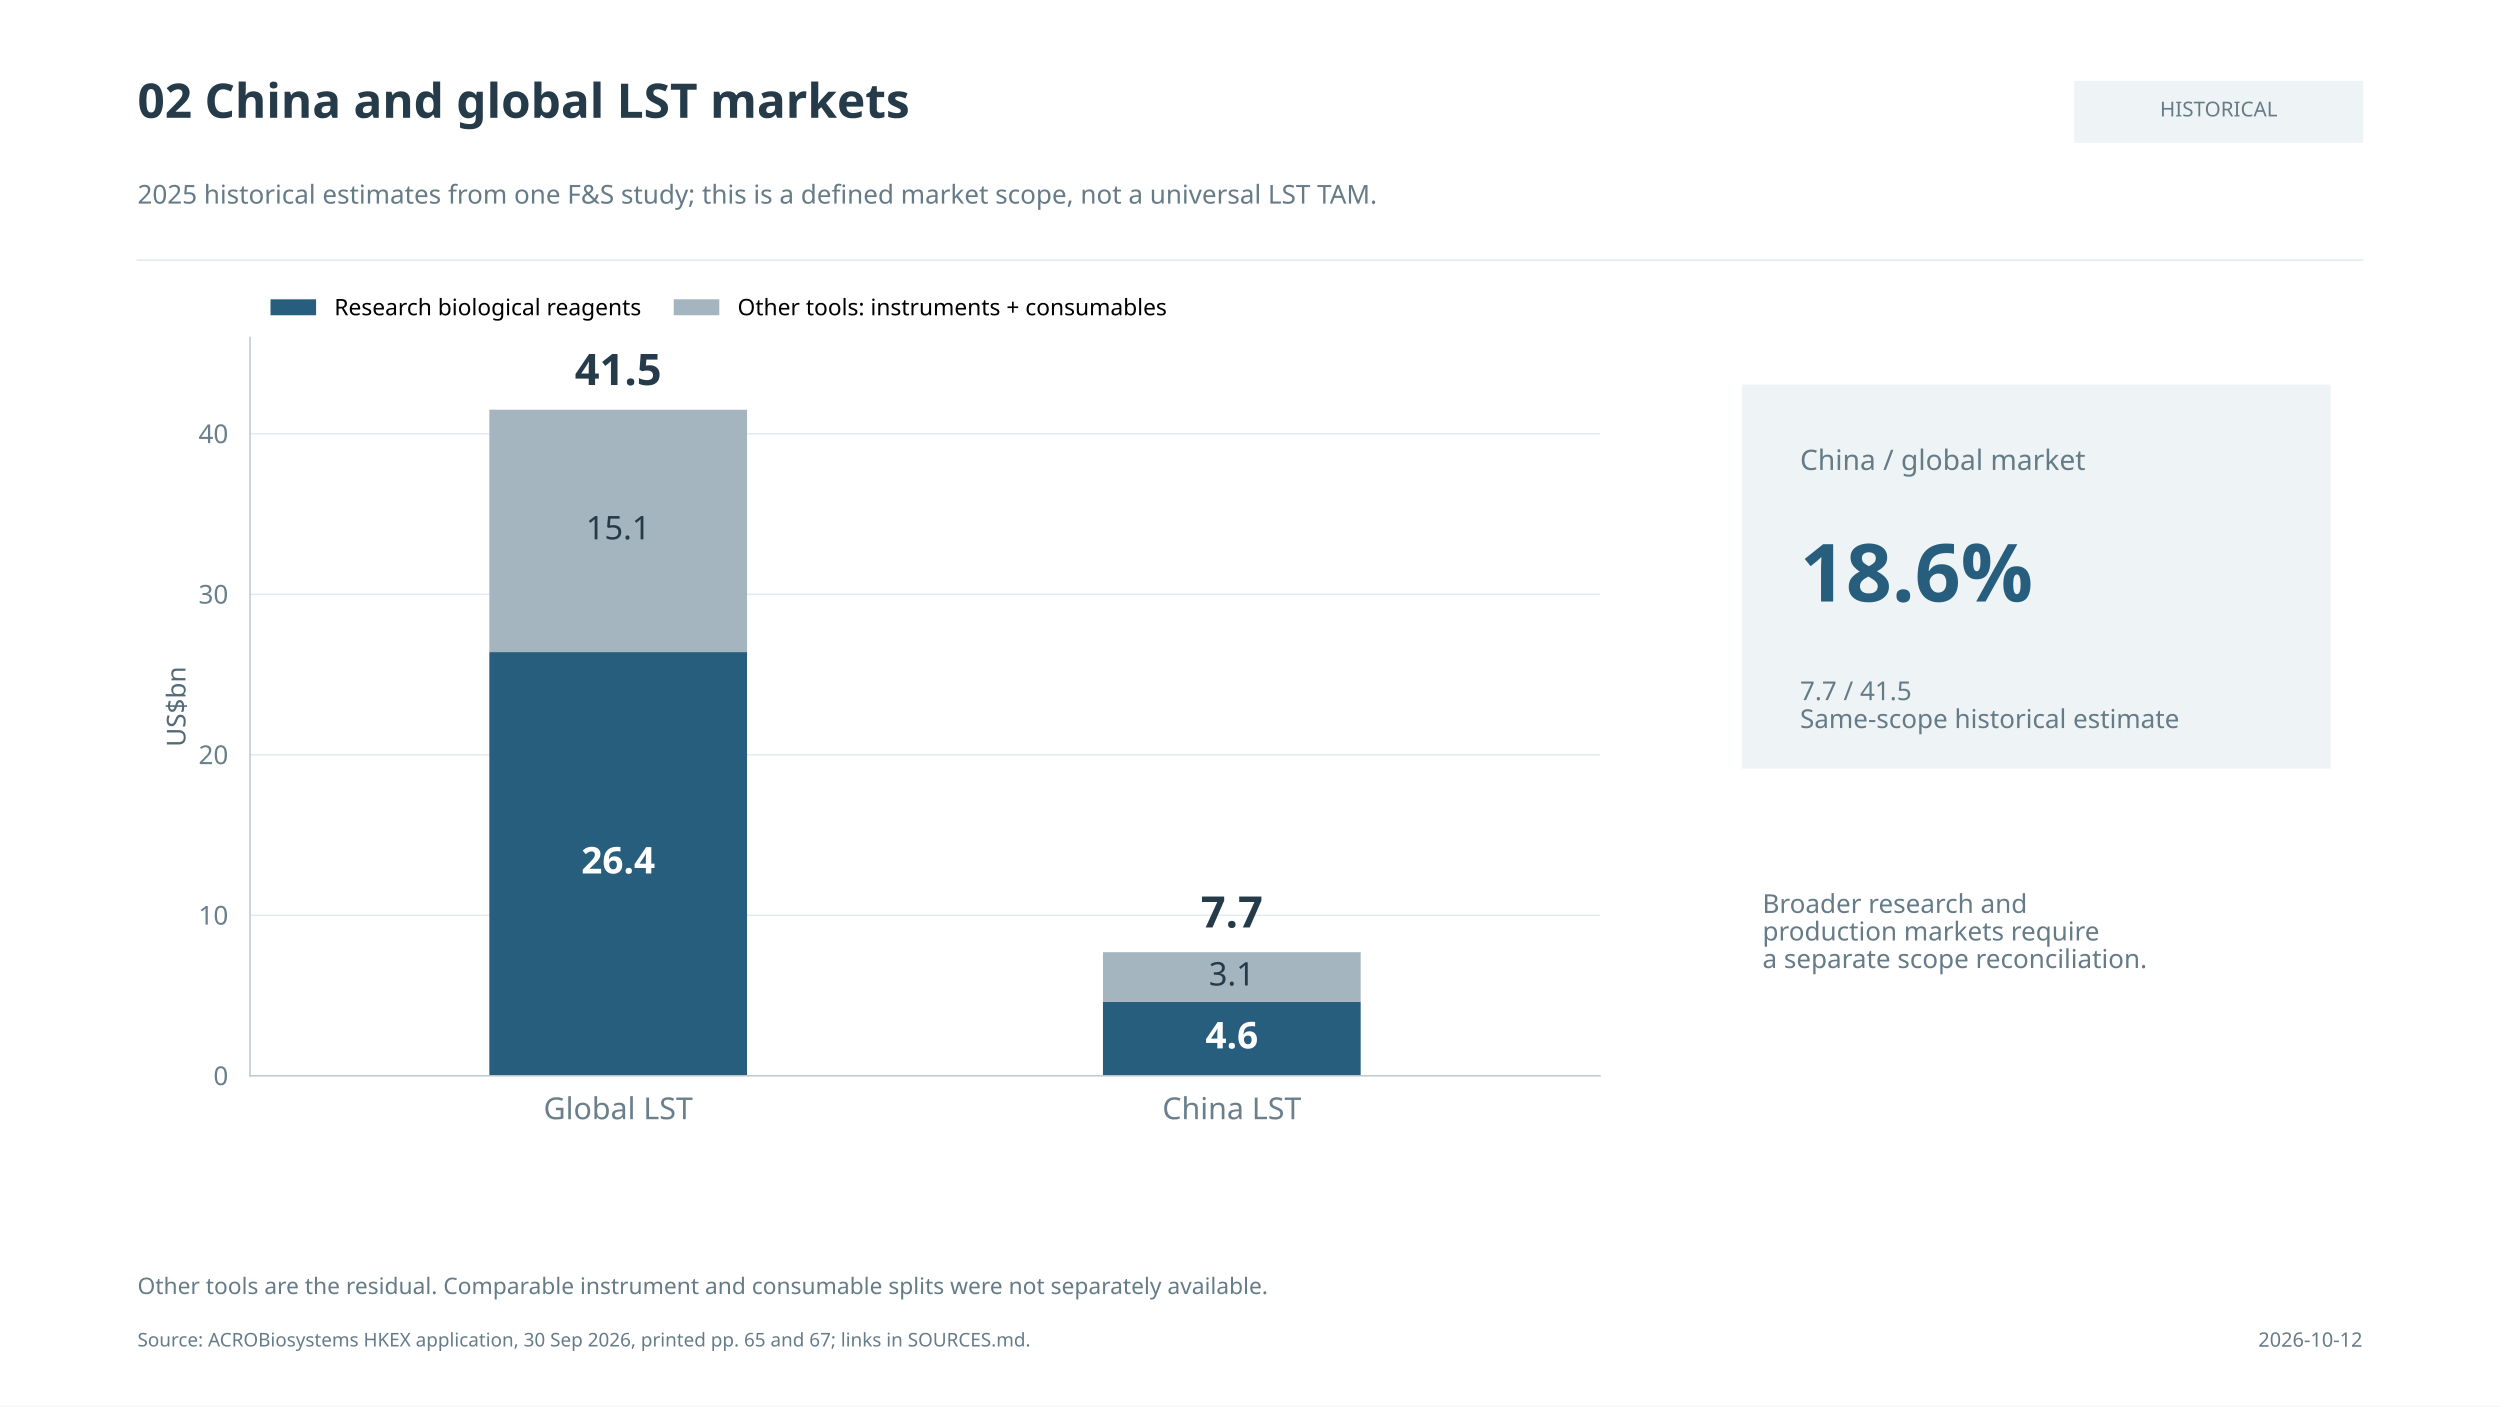
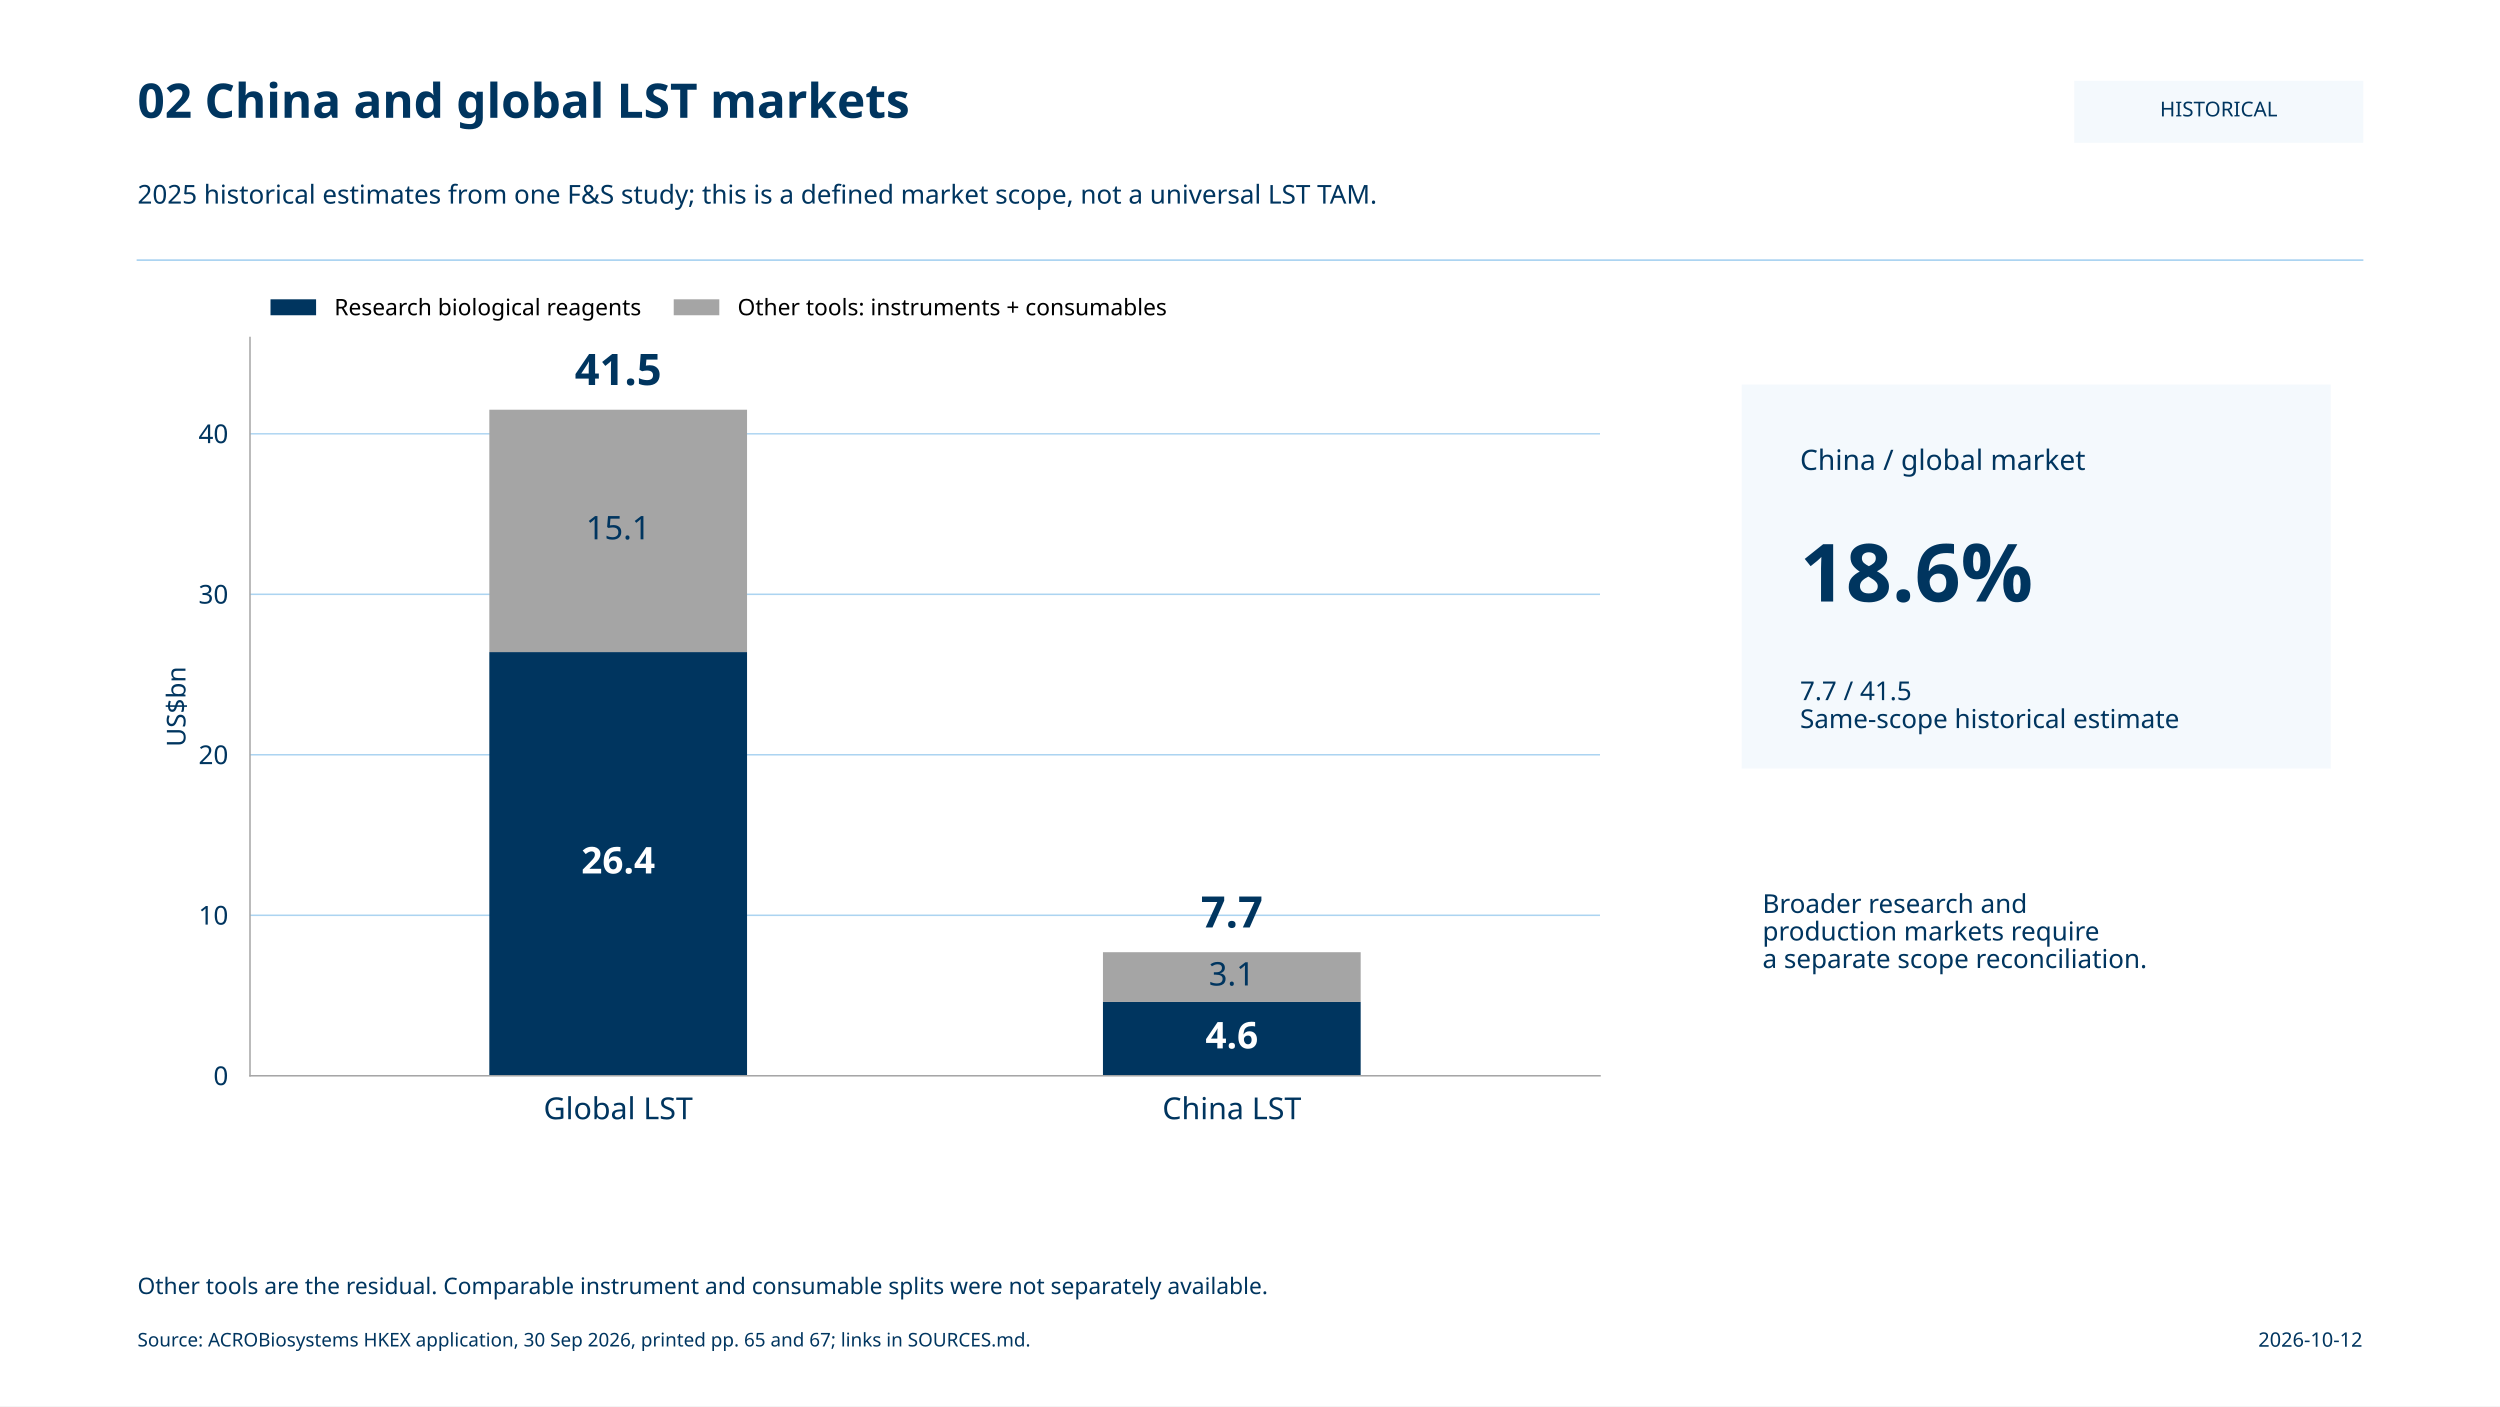
<svg xmlns="http://www.w3.org/2000/svg" width="1152pt" height="648pt" viewBox="0 0 1152 648" version="1.1">
  <defs>
    <style type="text/css">*{stroke-linejoin: round; stroke-linecap: butt}</style>
  </defs>
  <g id="figure_1">
    <g id="patch_1">
      <path d="M 0 648  L 1152 648  L 1152 0  L 0 0  z " style="fill: #ffffff" />
    </g>
    <g id="patch_2">
-       <path d="M 956.16 65.448  L 1088.64 65.448  L 1088.64 37.584  L 956.16 37.584  z " style="fill: #eef3f5; stroke: #eef3f5; stroke-width: 0.7; stroke-linejoin: miter" />
+       <path d="M 956.16 65.448  L 1088.64 65.448  L 1088.64 37.584  L 956.16 37.584  z " style="fill: #F4F9FD; stroke: #F4F9FD; stroke-width: 0.7; stroke-linejoin: miter" />
    </g>
    <g id="patch_3">
-       <path d="M 802.944 353.808  L 1073.664 353.808  L 1073.664 177.552  L 802.944 177.552  z " style="fill: #eef3f5; stroke: #eef3f5; stroke-width: 0.7; stroke-linejoin: miter" />
+       <path d="M 802.944 353.808  L 1073.664 353.808  L 1073.664 177.552  L 802.944 177.552  z " style="fill: #F4F9FD; stroke: #F4F9FD; stroke-width: 0.7; stroke-linejoin: miter" />
    </g>
    <g id="axes_1">
      <g id="patch_4">
        <path d="M 115.2 495.72  L 737.28 495.72  L 737.28 155.52  L 115.2 155.52  z " style="fill: #ffffff" />
      </g>
      <g id="matplotlib.axis_1">
        <g id="xtick_1">
          <g id="line2d_1" />
          <g id="text_1">
-             <text style="font-size: 14px; font-family: 'Arial Unicode MS'; text-anchor: middle; fill: #6a7f8b" x="284.858" y="515.741" transform="rotate(-0 284.8582 515.7409)">Global LST</text>
+             <text style="font-size: 14px; font-family: 'Arial Unicode MS'; text-anchor: middle; fill: #00355F" x="284.858" y="515.741" transform="rotate(-0 284.8582 515.7409)">Global LST</text>
          </g>
        </g>
        <g id="xtick_2">
          <g id="line2d_2" />
          <g id="text_2">
-             <text style="font-size: 14px; font-family: 'Arial Unicode MS'; text-anchor: middle; fill: #6a7f8b" x="567.622" y="515.741" transform="rotate(-0 567.6218 515.7409)">China LST</text>
+             <text style="font-size: 14px; font-family: 'Arial Unicode MS'; text-anchor: middle; fill: #00355F" x="567.622" y="515.741" transform="rotate(-0 567.6218 515.7409)">China LST</text>
          </g>
        </g>
      </g>
      <g id="matplotlib.axis_2">
        <g id="ytick_1">
          <g id="line2d_3">
-             <path d="M 115.2 495.72  L 737.28 495.72  " clip-path="url(#pa0dfa6e865)" style="fill: none; stroke: #e3ebee; stroke-width: 0.7; stroke-linecap: square" />
+             <path d="M 115.2 495.72  L 737.28 495.72  " clip-path="url(#pa0dfa6e865)" style="fill: none; stroke: #ACD4F1; stroke-width: 0.7; stroke-linecap: square" />
          </g>
          <g id="line2d_4" />
          <g id="text_3">
-             <text style="font-size: 12px; font-family: 'Arial Unicode MS'; text-anchor: end; fill: #6a7f8b" x="105.2" y="500.015" transform="rotate(-0 105.2 500.0147)">0</text>
+             <text style="font-size: 12px; font-family: 'Arial Unicode MS'; text-anchor: end; fill: #00355F" x="105.2" y="500.015" transform="rotate(-0 105.2 500.0147)">0</text>
          </g>
        </g>
        <g id="ytick_2">
          <g id="line2d_5">
-             <path d="M 115.2 421.763  L 737.28 421.763  " clip-path="url(#pa0dfa6e865)" style="fill: none; stroke: #e3ebee; stroke-width: 0.7; stroke-linecap: square" />
+             <path d="M 115.2 421.763  L 737.28 421.763  " clip-path="url(#pa0dfa6e865)" style="fill: none; stroke: #ACD4F1; stroke-width: 0.7; stroke-linecap: square" />
          </g>
          <g id="line2d_6" />
          <g id="text_4">
-             <text style="font-size: 12px; font-family: 'Arial Unicode MS'; text-anchor: end; fill: #6a7f8b" x="105.2" y="426.058" transform="rotate(-0 105.2 426.0582)">10</text>
+             <text style="font-size: 12px; font-family: 'Arial Unicode MS'; text-anchor: end; fill: #00355F" x="105.2" y="426.058" transform="rotate(-0 105.2 426.0582)">10</text>
          </g>
        </g>
        <g id="ytick_3">
          <g id="line2d_7">
-             <path d="M 115.2 347.807  L 737.28 347.807  " clip-path="url(#pa0dfa6e865)" style="fill: none; stroke: #e3ebee; stroke-width: 0.7; stroke-linecap: square" />
+             <path d="M 115.2 347.807  L 737.28 347.807  " clip-path="url(#pa0dfa6e865)" style="fill: none; stroke: #ACD4F1; stroke-width: 0.7; stroke-linecap: square" />
          </g>
          <g id="line2d_8" />
          <g id="text_5">
-             <text style="font-size: 12px; font-family: 'Arial Unicode MS'; text-anchor: end; fill: #6a7f8b" x="105.2" y="352.102" transform="rotate(-0 105.2 352.1016)">20</text>
+             <text style="font-size: 12px; font-family: 'Arial Unicode MS'; text-anchor: end; fill: #00355F" x="105.2" y="352.102" transform="rotate(-0 105.2 352.1016)">20</text>
          </g>
        </g>
        <g id="ytick_4">
          <g id="line2d_9">
-             <path d="M 115.2 273.85  L 737.28 273.85  " clip-path="url(#pa0dfa6e865)" style="fill: none; stroke: #e3ebee; stroke-width: 0.7; stroke-linecap: square" />
+             <path d="M 115.2 273.85  L 737.28 273.85  " clip-path="url(#pa0dfa6e865)" style="fill: none; stroke: #ACD4F1; stroke-width: 0.7; stroke-linecap: square" />
          </g>
          <g id="line2d_10" />
          <g id="text_6">
-             <text style="font-size: 12px; font-family: 'Arial Unicode MS'; text-anchor: end; fill: #6a7f8b" x="105.2" y="278.145" transform="rotate(-0 105.2 278.1451)">30</text>
+             <text style="font-size: 12px; font-family: 'Arial Unicode MS'; text-anchor: end; fill: #00355F" x="105.2" y="278.145" transform="rotate(-0 105.2 278.1451)">30</text>
          </g>
        </g>
        <g id="ytick_5">
          <g id="line2d_11">
-             <path d="M 115.2 199.894  L 737.28 199.894  " clip-path="url(#pa0dfa6e865)" style="fill: none; stroke: #e3ebee; stroke-width: 0.7; stroke-linecap: square" />
+             <path d="M 115.2 199.894  L 737.28 199.894  " clip-path="url(#pa0dfa6e865)" style="fill: none; stroke: #ACD4F1; stroke-width: 0.7; stroke-linecap: square" />
          </g>
          <g id="line2d_12" />
          <g id="text_7">
-             <text style="font-size: 12px; font-family: 'Arial Unicode MS'; text-anchor: end; fill: #6a7f8b" x="105.2" y="204.189" transform="rotate(-0 105.2 204.1886)">40</text>
+             <text style="font-size: 12px; font-family: 'Arial Unicode MS'; text-anchor: end; fill: #00355F" x="105.2" y="204.189" transform="rotate(-0 105.2 204.1886)">40</text>
          </g>
        </g>
        <g id="text_8">
-           <text style="font-size: 12px; font-family: 'Arial Unicode MS'; text-anchor: middle; fill: #526977" x="85.463" y="325.62" transform="rotate(-90 85.46313 325.62)">US$bn</text>
+           <text style="font-size: 12px; font-family: 'Arial Unicode MS'; text-anchor: middle; fill: #00355F" x="85.463" y="325.62" transform="rotate(-90 85.46313 325.62)">US$bn</text>
        </g>
      </g>
      <g id="patch_5">
-         <path d="M 225.478 495.72  L 344.239 495.72  L 344.239 300.475  L 225.478 300.475  z " clip-path="url(#pa0dfa6e865)" style="fill: #285e7d" />
+         <path d="M 225.478 495.72  L 344.239 495.72  L 344.239 300.475  L 225.478 300.475  z " clip-path="url(#pa0dfa6e865)" style="fill: #00355F" />
      </g>
      <g id="patch_6">
-         <path d="M 508.241 495.72  L 627.002 495.72  L 627.002 461.7  L 508.241 461.7  z " clip-path="url(#pa0dfa6e865)" style="fill: #285e7d" />
+         <path d="M 508.241 495.72  L 627.002 495.72  L 627.002 461.7  L 508.241 461.7  z " clip-path="url(#pa0dfa6e865)" style="fill: #00355F" />
      </g>
      <g id="patch_7">
-         <path d="M 225.478 300.475  L 344.239 300.475  L 344.239 188.8  L 225.478 188.8  z " clip-path="url(#pa0dfa6e865)" style="fill: #a4b5bf" />
+         <path d="M 225.478 300.475  L 344.239 300.475  L 344.239 188.8  L 225.478 188.8  z " clip-path="url(#pa0dfa6e865)" style="fill: #A5A5A5" />
      </g>
      <g id="patch_8">
-         <path d="M 508.241 461.7  L 627.002 461.7  L 627.002 438.773  L 508.241 438.773  z " clip-path="url(#pa0dfa6e865)" style="fill: #a4b5bf" />
+         <path d="M 508.241 461.7  L 627.002 461.7  L 627.002 438.773  L 508.241 438.773  z " clip-path="url(#pa0dfa6e865)" style="fill: #A5A5A5" />
      </g>
      <g id="patch_9">
-         <path d="M 115.2 495.72  L 115.2 155.52  " style="fill: none; stroke: #bcc9d0; stroke-width: 0.7; stroke-linejoin: miter; stroke-linecap: square" />
+         <path d="M 115.2 495.72  L 115.2 155.52  " style="fill: none; stroke: #A5A5A5; stroke-width: 0.7; stroke-linejoin: miter; stroke-linecap: square" />
      </g>
      <g id="patch_10">
-         <path d="M 115.2 495.72  L 737.28 495.72  " style="fill: none; stroke: #bcc9d0; stroke-width: 0.7; stroke-linejoin: miter; stroke-linecap: square" />
+         <path d="M 115.2 495.72  L 737.28 495.72  " style="fill: none; stroke: #A5A5A5; stroke-width: 0.7; stroke-linejoin: miter; stroke-linecap: square" />
      </g>
      <g id="text_9">
        <text style="font-weight: 700; font-size: 17px; font-family: 'Arial Unicode MS'; text-anchor: middle; fill: #ffffff" x="284.858" y="402.488" transform="rotate(-0 284.8582 402.4882)">26.4</text>
      </g>
      <g id="text_10">
-         <text style="font-size: 15px; font-family: 'Arial Unicode MS'; text-anchor: middle; fill: #263b49" x="284.858" y="248.512" transform="rotate(-0 284.8582 248.5118)">15.1</text>
+         <text style="font-size: 15px; font-family: 'Arial Unicode MS'; text-anchor: middle; fill: #00355F" x="284.858" y="248.512" transform="rotate(-0 284.8582 248.5118)">15.1</text>
      </g>
      <g id="text_11">
-         <text style="font-weight: 700; font-size: 20px; font-family: 'Arial Unicode MS'; text-anchor: middle; fill: #263b49" x="284.858" y="177.42" transform="rotate(-0 284.8582 177.4204)">41.5</text>
+         <text style="font-weight: 700; font-size: 20px; font-family: 'Arial Unicode MS'; text-anchor: middle; fill: #00355F" x="284.858" y="177.42" transform="rotate(-0 284.8582 177.4204)">41.5</text>
      </g>
      <g id="text_12">
        <text style="font-weight: 700; font-size: 17px; font-family: 'Arial Unicode MS'; text-anchor: middle; fill: #ffffff" x="567.622" y="483.101" transform="rotate(-0 567.6218 483.1008)">4.6</text>
      </g>
      <g id="text_13">
-         <text style="font-size: 15px; font-family: 'Arial Unicode MS'; text-anchor: middle; fill: #263b49" x="567.622" y="454.111" transform="rotate(-0 567.6218 454.111)">3.1</text>
+         <text style="font-size: 15px; font-family: 'Arial Unicode MS'; text-anchor: middle; fill: #00355F" x="567.622" y="454.111" transform="rotate(-0 567.6218 454.111)">3.1</text>
      </g>
      <g id="text_14">
-         <text style="font-weight: 700; font-size: 20px; font-family: 'Arial Unicode MS'; text-anchor: middle; fill: #263b49" x="567.622" y="427.393" transform="rotate(-0 567.6218 427.3935)">7.7</text>
+         <text style="font-weight: 700; font-size: 20px; font-family: 'Arial Unicode MS'; text-anchor: middle; fill: #00355F" x="567.622" y="427.393" transform="rotate(-0 567.6218 427.3935)">7.7</text>
      </g>
      <g id="legend_1">
        <g id="patch_11">
-           <path d="M 124.65 145.27  L 145.65 145.27  L 145.65 137.92  L 124.65 137.92  z " style="fill: #285e7d" />
+           <path d="M 124.65 145.27  L 145.65 145.27  L 145.65 137.92  L 124.65 137.92  z " style="fill: #00355F" />
        </g>
        <g id="text_15">
          <text style="font-size: 10.5px; font-family: 'Arial Unicode MS'; text-anchor: start" x="154.05" y="145.27" transform="rotate(-0 154.05 145.2697)">Research biological reagents</text>
        </g>
        <g id="patch_12">
-           <path d="M 310.454 145.27  L 331.454 145.27  L 331.454 137.92  L 310.454 137.92  z " style="fill: #a4b5bf" />
+           <path d="M 310.454 145.27  L 331.454 145.27  L 331.454 137.92  L 310.454 137.92  z " style="fill: #A5A5A5" />
        </g>
        <g id="text_16">
          <text style="font-size: 10.5px; font-family: 'Arial Unicode MS'; text-anchor: start" x="339.854" y="145.27" transform="rotate(-0 339.8541 145.2697)">Other tools: instruments + consumables</text>
        </g>
      </g>
    </g>
    <g id="line2d_13">
-       <path d="M 63.36 119.88  L 1088.64 119.88  " style="fill: none; stroke: #e3ebee; stroke-width: 0.8; stroke-linecap: square" />
+       <path d="M 63.36 119.88  L 1088.64 119.88  " style="fill: none; stroke: #ACD4F1; stroke-width: 0.8; stroke-linecap: square" />
    </g>
    <g id="text_17">
-       <text style="font-weight: 700; font-size: 22px; font-family: 'Arial Unicode MS'; text-anchor: start; fill: #263b49" x="63.36" y="54.298" transform="rotate(-0 63.36 54.29766)">02  China and global LST markets</text>
+       <text style="font-weight: 700; font-size: 22px; font-family: 'Arial Unicode MS'; text-anchor: start; fill: #00355F" x="63.36" y="54.298" transform="rotate(-0 63.36 54.29766)">02  China and global LST markets</text>
    </g>
    <g id="text_18">
-       <text style="font-size: 9.5px; font-family: 'Arial Unicode MS'; text-anchor: middle; fill: #657b88" x="1022.4" y="53.646" transform="rotate(-0 1022.4 53.64567)">HISTORICAL</text>
+       <text style="font-size: 9.5px; font-family: 'Arial Unicode MS'; text-anchor: middle; fill: #00355F" x="1022.4" y="53.646" transform="rotate(-0 1022.4 53.64567)">HISTORICAL</text>
    </g>
    <g id="text_19">
-       <text style="font-size: 12px; font-family: 'Arial Unicode MS'; text-anchor: start; fill: #657b88" x="63.36" y="93.828" transform="rotate(-0 63.36 93.82781)">2025 historical estimates from one F&amp;S study; this is a defined market scope, not a universal LST TAM.</text>
+       <text style="font-size: 12px; font-family: 'Arial Unicode MS'; text-anchor: start; fill: #00355F" x="63.36" y="93.828" transform="rotate(-0 63.36 93.82781)">2025 historical estimates from one F&amp;S study; this is a defined market scope, not a universal LST TAM.</text>
    </g>
    <g id="text_20">
-       <text style="font-size: 10.5px; font-family: 'Arial Unicode MS'; text-anchor: start; fill: #657b88" x="63.36" y="596.287" transform="rotate(-0 63.36 596.2873)">Other tools are the residual. Comparable instrument and consumable splits were not separately available.</text>
+       <text style="font-size: 10.5px; font-family: 'Arial Unicode MS'; text-anchor: start; fill: #00355F" x="63.36" y="596.287" transform="rotate(-0 63.36 596.2873)">Other tools are the residual. Comparable instrument and consumable splits were not separately available.</text>
    </g>
    <g id="text_21">
-       <text style="font-size: 8.7px; font-family: 'Arial Unicode MS'; text-anchor: start; fill: #657b88" x="63.36" y="620.445" transform="rotate(-0 63.36 620.4452)">Source: ACROBiosystems HKEX application, 30 Sep 2026, printed pp. 65 and 67; links in SOURCES.md.</text>
+       <text style="font-size: 8.7px; font-family: 'Arial Unicode MS'; text-anchor: start; fill: #00355F" x="63.36" y="620.445" transform="rotate(-0 63.36 620.4452)">Source: ACROBiosystems HKEX application, 30 Sep 2026, printed pp. 65 and 67; links in SOURCES.md.</text>
    </g>
    <g id="text_22">
-       <text style="font-size: 9.2px; font-family: 'Arial Unicode MS'; text-anchor: end; fill: #657b88" x="1088.64" y="620.568" transform="rotate(-0 1088.64 620.5682)">2026-10-12</text>
+       <text style="font-size: 9.2px; font-family: 'Arial Unicode MS'; text-anchor: end; fill: #00355F" x="1088.64" y="620.568" transform="rotate(-0 1088.64 620.5682)">2026-10-12</text>
    </g>
    <g id="text_23">
-       <text style="font-size: 13px; font-family: 'Arial Unicode MS'; text-anchor: start; fill: #657b88" x="829.44" y="216.559" transform="rotate(-0 829.44 216.5588)">China / global market</text>
+       <text style="font-size: 13px; font-family: 'Arial Unicode MS'; text-anchor: start; fill: #00355F" x="829.44" y="216.559" transform="rotate(-0 829.44 216.5588)">China / global market</text>
    </g>
    <g id="text_24">
-       <text style="font-weight: 700; font-size: 37px; font-family: 'Arial Unicode MS'; text-anchor: start; fill: #285e7d" x="829.44" y="277.18" transform="rotate(-0 829.44 277.1804)">18.6%</text>
+       <text style="font-weight: 700; font-size: 37px; font-family: 'Arial Unicode MS'; text-anchor: start; fill: #00355F" x="829.44" y="277.18" transform="rotate(-0 829.44 277.1804)">18.6%</text>
    </g>
    <g id="text_25">
-       <text style="font-size: 12px; font-family: 'Arial Unicode MS'; fill: #657b88" transform="translate(829.44 322.6067)">7.7 / 41.5</text>
-       <text style="font-size: 12px; font-family: 'Arial Unicode MS'; fill: #657b88" transform="translate(829.44 335.4801)">Same-scope historical estimate</text>
+       <text style="font-size: 12px; font-family: 'Arial Unicode MS'; fill: #00355F" transform="translate(829.44 322.6067)">7.7 / 41.5</text>
+       <text style="font-size: 12px; font-family: 'Arial Unicode MS'; fill: #00355F" transform="translate(829.44 335.4801)">Same-scope historical estimate</text>
    </g>
    <g id="text_26">
-       <text style="font-size: 12px; font-family: 'Arial Unicode MS'; fill: #657b88" transform="translate(812.16 420.6735)">Broader research and</text>
-       <text style="font-size: 12px; font-family: 'Arial Unicode MS'; fill: #657b88" transform="translate(812.16 433.3714)">production markets require</text>
-       <text style="font-size: 12px; font-family: 'Arial Unicode MS'; fill: #657b88" transform="translate(812.16 446.0693)">a separate scope reconciliation.</text>
+       <text style="font-size: 12px; font-family: 'Arial Unicode MS'; fill: #00355F" transform="translate(812.16 420.6735)">Broader research and</text>
+       <text style="font-size: 12px; font-family: 'Arial Unicode MS'; fill: #00355F" transform="translate(812.16 433.3714)">production markets require</text>
+       <text style="font-size: 12px; font-family: 'Arial Unicode MS'; fill: #00355F" transform="translate(812.16 446.0693)">a separate scope reconciliation.</text>
    </g>
  </g>
  <defs>
    <clipPath id="pa0dfa6e865">
      <rect x="115.2" y="155.52" width="622.08" height="340.2" />
    </clipPath>
  </defs>
</svg>
